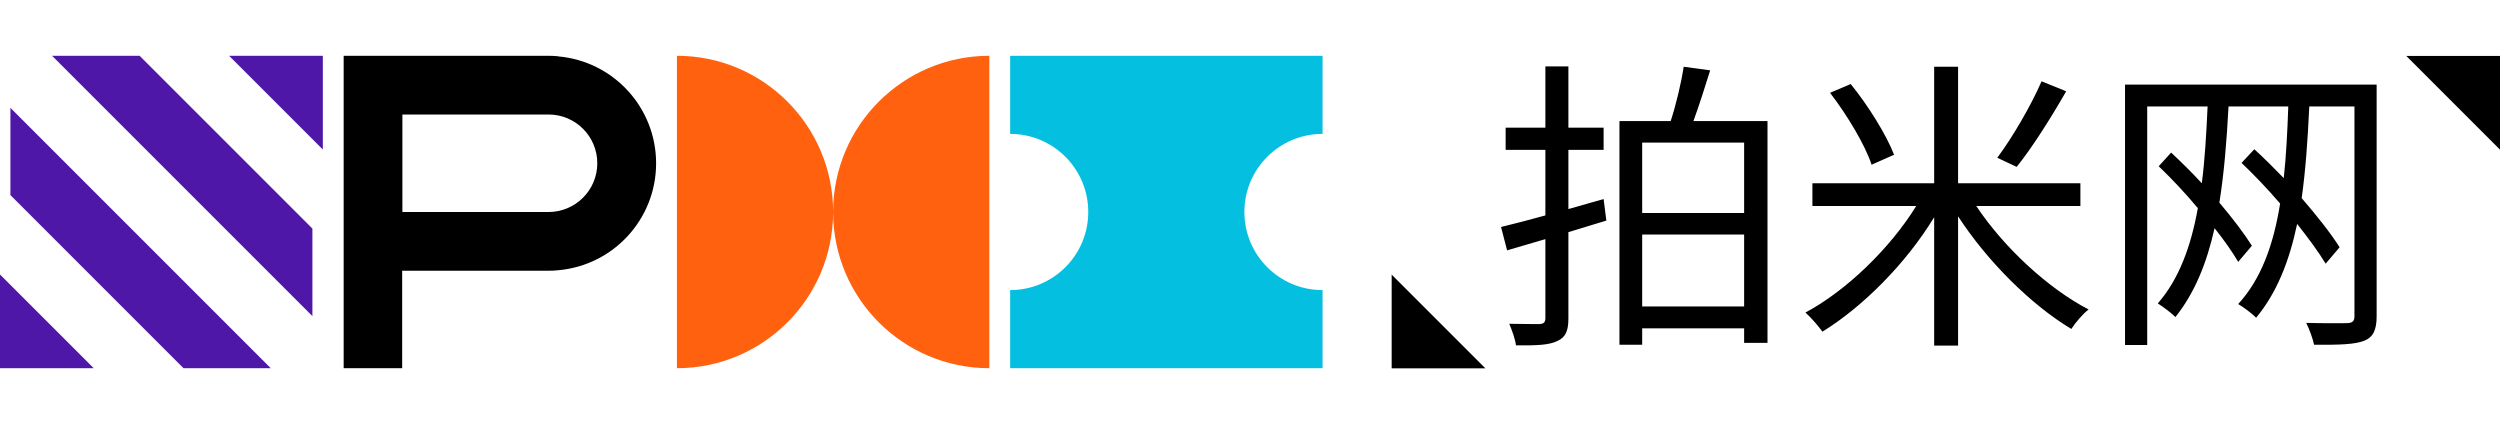
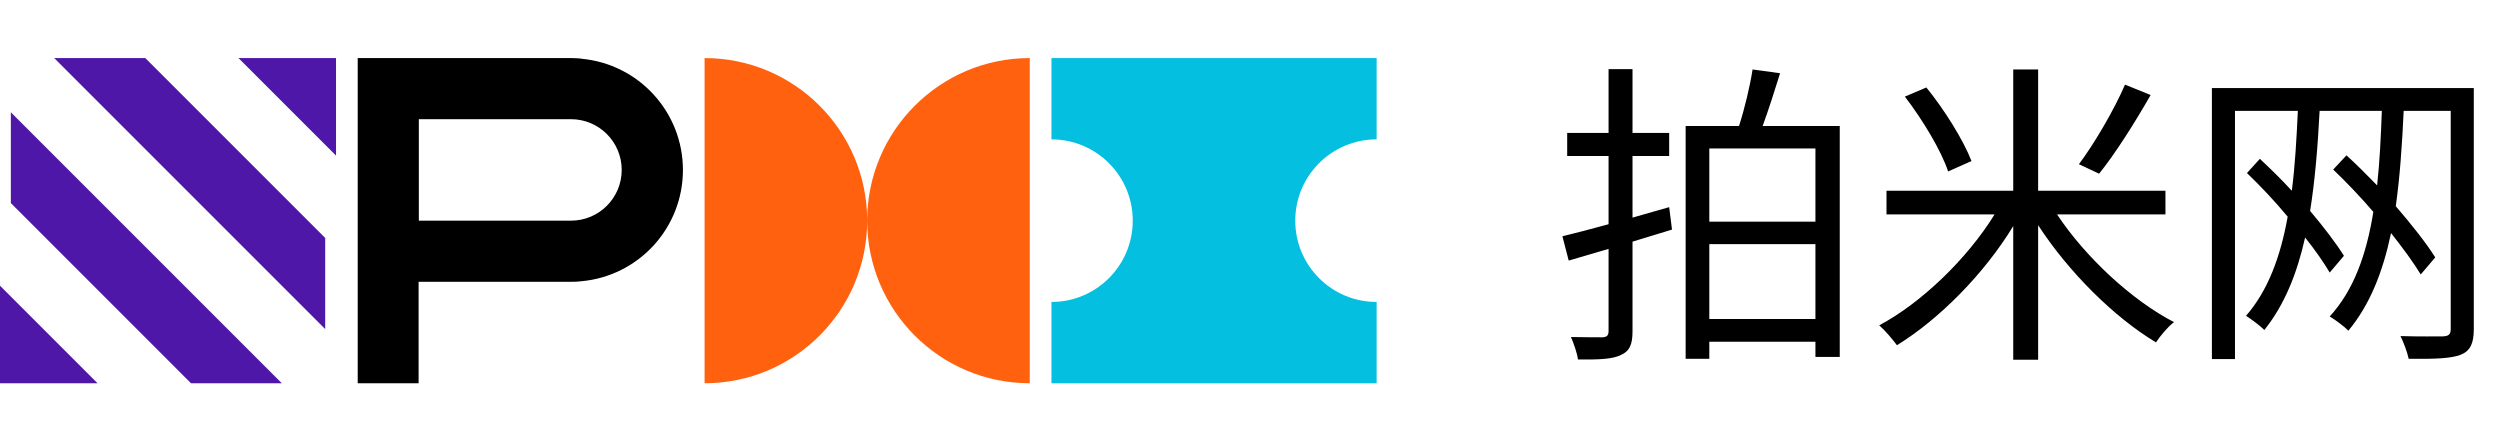
- <svg xmlns="http://www.w3.org/2000/svg" width="560.15" height="95" viewBox="0 0 560.15 95">
+ <svg xmlns="http://www.w3.org/2000/svg" width="538.15" height="95" viewBox="0 0 538.15 95">
  <g id="组_9887" data-name="组 9887" transform="translate(1453.001 -1649.033)">
    <g id="组_9880" data-name="组 9880" transform="translate(-169 299)">
      <g id="logo_pmi" data-name="logo/pmi" transform="translate(-1207 1362.533)">
        <g id="Logo" transform="translate(0 0)">
          <path id="Fill-1" d="M52.483,69A17.5,17.5,0,0,1,69.971,51.5H70V34H0V51.5A17.5,17.5,0,0,1,17.5,69V69A17.5,17.5,0,0,1,0,86.5V104H70V86.5A17.5,17.5,0,0,1,52.483,69.025Z" transform="translate(149.334 -34)" fill="#05bfe0" fill-rule="evenodd" />
          <path id="Fill-3" d="M67,36.99A35,35,0,0,0,32,2V72A35,35,0,0,0,67,37.01,35,35,0,0,0,102,72V2A35,35,0,0,0,67,36.99" transform="translate(42.667 -2)" fill="#ff610f" fill-rule="evenodd" />
          <path id="Fill-5" d="M45.907,37H13.158V15.156H45.907a10.922,10.922,0,0,1,0,21.844ZM48.09,2.109C47.365,2.041,46.64,2,45.907,2H0V72H13.109V50.156h32.8a14.559,14.559,0,0,0,2.184-.109,24.049,24.049,0,0,0,0-47.908Z" transform="translate(0 -2)" fill-rule="evenodd" />
          <path id="Fill-7" d="M32,76V55L53,76Z" transform="translate(-109.001 -6)" fill="#4f17a8" fill-rule="evenodd" />
          <path id="Fill-9" d="M71.783,97.333,33,58.544V39L91.333,97.333Z" transform="translate(-107.668 -27.333)" fill="#4f17a8" fill-rule="evenodd" />
          <path id="Fill-11" d="M75,34V55L54,34Z" transform="translate(-79.668 -34)" fill="#4f17a8" fill-rule="evenodd" />
          <path id="Fill-13" d="M95.333,92.333,37,34H56.612L95.333,72.718Z" transform="translate(-102.334 -34)" fill="#4f17a8" fill-rule="evenodd" />
        </g>
      </g>
    </g>
-     <text id="拍米网" transform="translate(-914.851 1721.033)" font-size="68" font-family="PingFangSC-Regular, PingFang SC">
+     <text id="拍米网" transform="translate(-914.851 1721.033)" font-size="68" font-family="PingFangSC-Medium, PingFang SC" font-weight="500">
      <tspan x="-204" y="0">拍米网</tspan>
    </text>
-     <g id="组_9885" data-name="组 9885" transform="translate(-58.851 -163.967)">
-       <g id="组_9882" data-name="组 9882" transform="translate(-99.334 463)">
-         <g id="logo_pmi-2" data-name="logo/pmi" transform="translate(-1207 1362.533)">
-           <g id="Logo-2" data-name="Logo" transform="translate(0 0)">
-             <path id="Fill-7-2" data-name="Fill-7" d="M32,76V55L53,76Z" transform="translate(192.001 -6)" fill-rule="evenodd" />
-           </g>
-         </g>
-       </g>
-       <g id="组_9884" data-name="组 9884" transform="translate(76.666 463)">
-         <g id="logo_pmi-3" data-name="logo/pmi" transform="translate(-1207 1362.533)">
-           <g id="Logo-3" data-name="Logo" transform="translate(0 0)">
-             <path id="Fill-11-2" data-name="Fill-11" d="M75,34V55L54,34Z" transform="translate(221.334 -34)" fill-rule="evenodd" />
-           </g>
-         </g>
-       </g>
-     </g>
  </g>
</svg>
